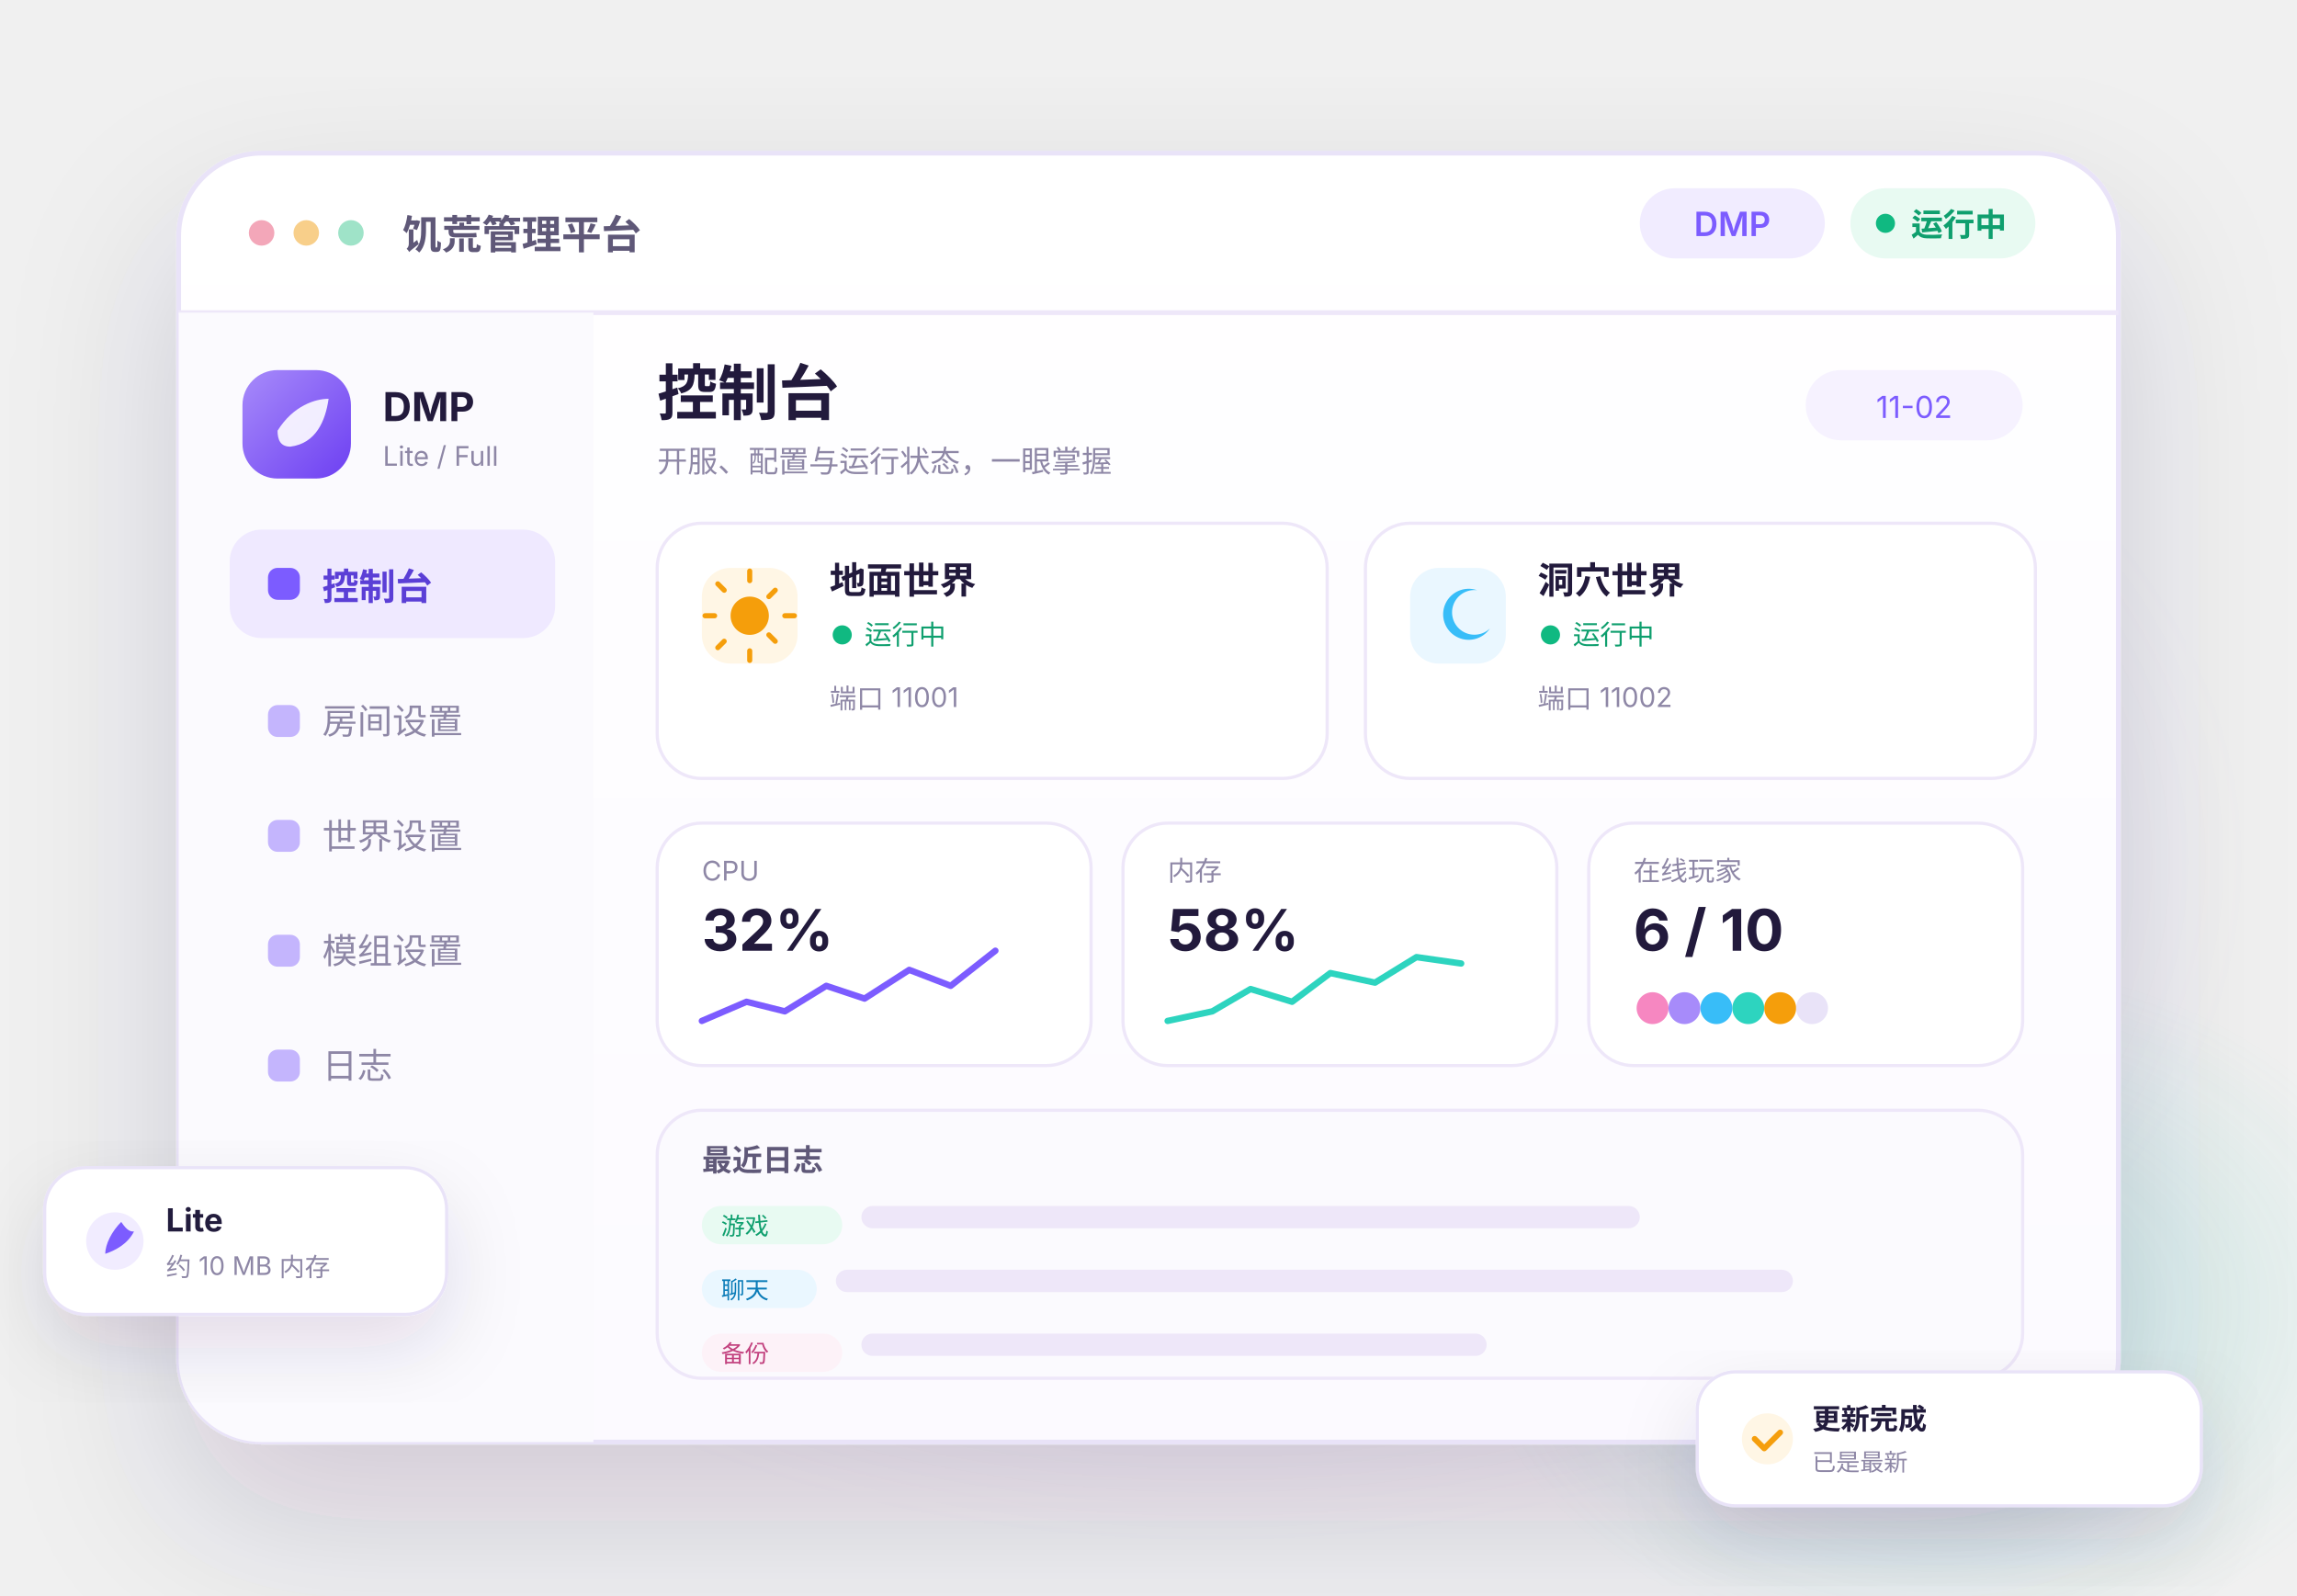
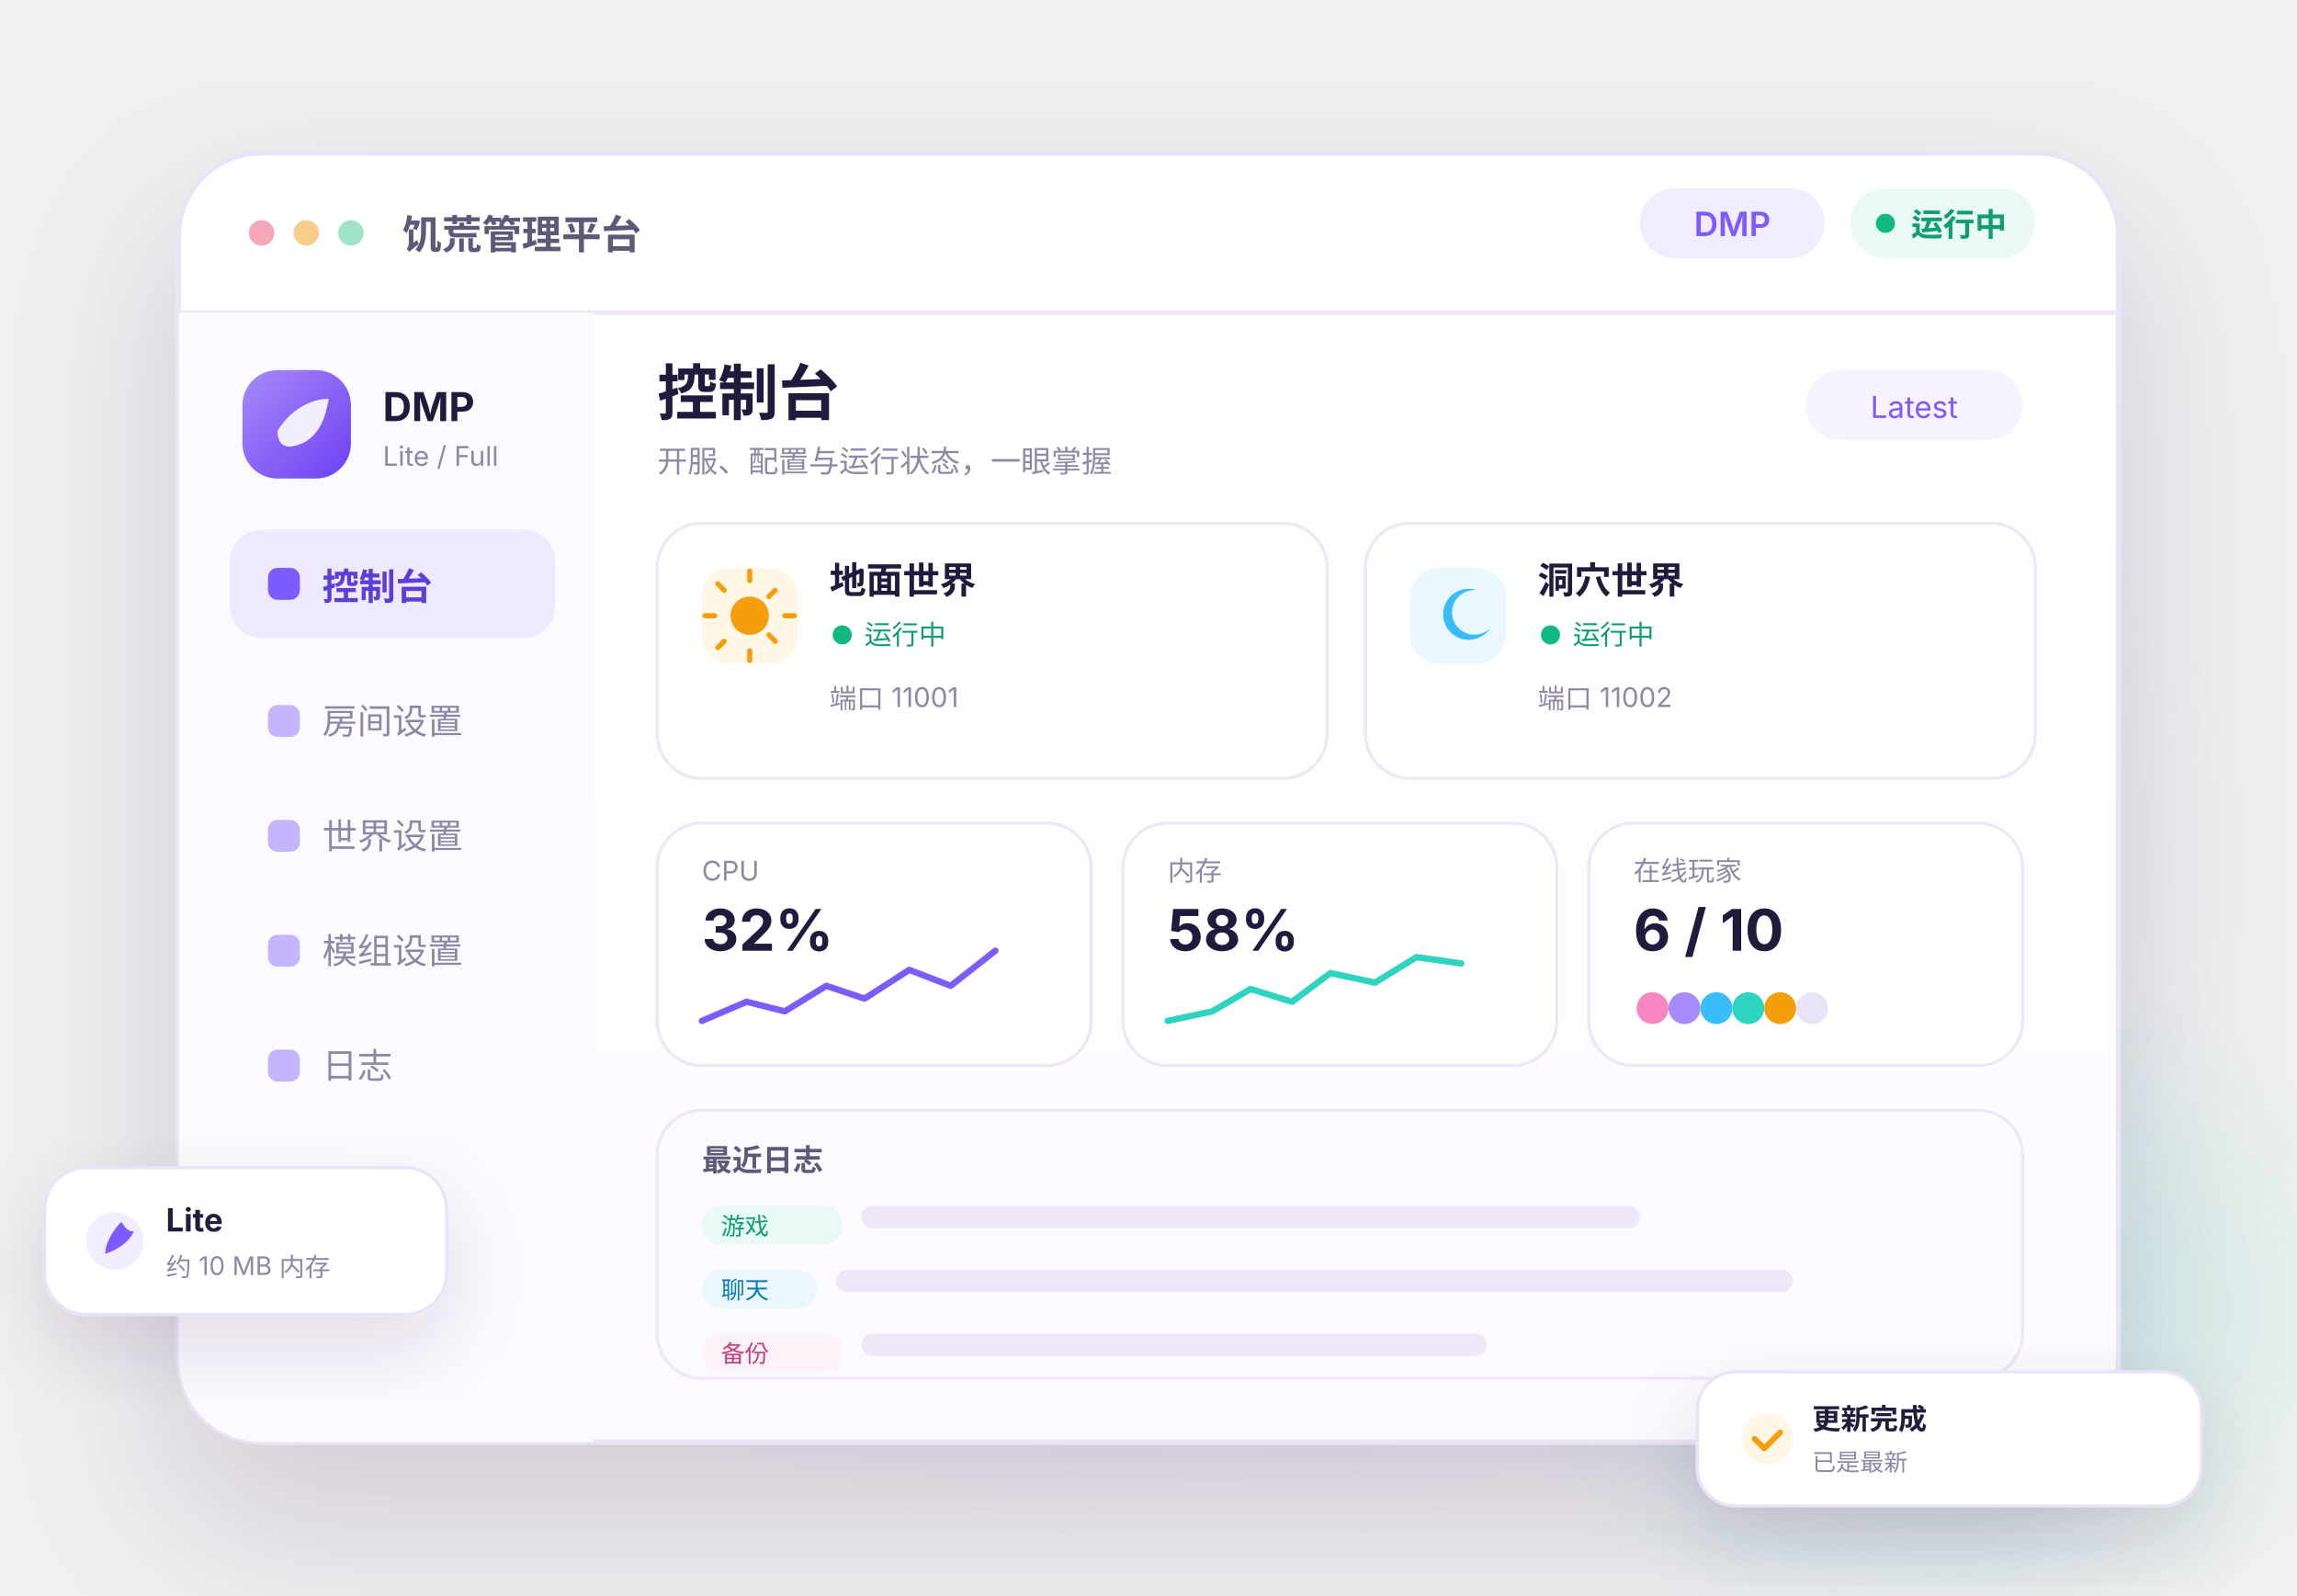
<svg xmlns="http://www.w3.org/2000/svg" viewBox="0 0 720 500" role="img" aria-labelledby="title">
  <defs>
    <linearGradient id="brand" x1="0" y1="0" x2="1" y2="1">
      <stop offset="0" stop-color="#A78BFA" />
      <stop offset="1" stop-color="#6D3FF2" />
    </linearGradient>
    <linearGradient id="window" x1="0" y1="0" x2="0" y2="1">
      <stop offset="0" stop-color="#FFFFFF" />
      <stop offset="1" stop-color="#FCFAFF" />
    </linearGradient>
    <radialGradient id="glow" cx="50%" cy="50%" r="50%">
      <stop offset="0" stop-color="#8C57FF" stop-opacity=".22" />
      <stop offset="0.65" stop-color="#A78BFA" stop-opacity=".08" />
      <stop offset="1" stop-color="#A78BFA" stop-opacity="0" />
    </radialGradient>
    <radialGradient id="mintGlow" cx="50%" cy="50%" r="50%">
      <stop offset="0" stop-color="#2DD4BF" stop-opacity=".2" />
      <stop offset="1" stop-color="#2DD4BF" stop-opacity="0" />
    </radialGradient>
    <filter id="shadow" x="-30%" y="-30%" width="160%" height="180%">
      <feDropShadow dx="0" dy="24" stdDeviation="26" flood-color="#2B1450" flood-opacity=".16" />
    </filter>
    <filter id="softShadow" x="-40%" y="-40%" width="180%" height="200%">
      <feDropShadow dx="0" dy="10" stdDeviation="12" flood-color="#2B1450" flood-opacity=".12" />
    </filter>
    <linearGradient id="spark" x1="0" y1="0" x2="1" y2="0">
      <stop offset="0" stop-color="#A78BFA" stop-opacity=".2" />
      <stop offset="1" stop-color="#7C5CFF" />
    </linearGradient>
  </defs>
  <ellipse cx="380" cy="270" rx="330" ry="215" fill="url(#glow)" />
  <ellipse cx="610" cy="410" rx="150" ry="110" fill="url(#mintGlow)" />
  <rect x="56" y="48" width="608" height="404" rx="26" fill="url(#window)" stroke="#E9E3F8" stroke-width="1.5" filter="url(#shadow)" />
  <path d="M56 98h608" stroke="#EEE7F9" stroke-width="1.5" />
  <circle cx="82" cy="73" r="4" fill="#F3A7B9" />
  <circle cx="96" cy="73" r="4" fill="#F8CF8A" />
  <circle cx="110" cy="73" r="4" fill="#9FE3C8" />
  <text x="126" y="78" font-family="Inter, 'PingFang SC', 'Microsoft YaHei', system-ui, sans-serif" font-size="12.5" font-weight="600" fill="#5F5878">饥荒管理平台</text>
  <rect x="514" y="59" width="58" height="22" rx="11" fill="#F1ECFF" />
  <text x="543" y="74" text-anchor="middle" font-family="Inter, 'PingFang SC', 'Microsoft YaHei', system-ui, sans-serif" font-size="10.5" font-weight="600" fill="#7C5CFF">DMP</text>
  <rect x="580" y="59" width="58" height="22" rx="11" fill="#E8FAF2" />
  <circle cx="591" cy="70" r="3" fill="#10B981" />
  <text x="599" y="74" font-family="Inter, 'PingFang SC', 'Microsoft YaHei', system-ui, sans-serif" font-size="10" font-weight="600" fill="#0F9F6E">运行中</text>
  <path d="M186 98v354h-104a26 26 0 0 1-26-26V98z" fill="#FBFAFE" />
  <rect x="76" y="116" width="34" height="34" rx="11" fill="url(#brand)" />
  <path d="M87 135c5-8 12-10 16-10-1 7-4 14-12 15-3 0-4-2-4-5z" fill="#F8F5FF" opacity=".95" />
  <text x="120" y="132" font-family="Inter, 'PingFang SC', 'Microsoft YaHei', system-ui, sans-serif" font-size="12.5" font-weight="700" fill="#221A3C">DMP</text>
  <text x="120" y="146" font-family="Inter, 'PingFang SC', 'Microsoft YaHei', system-ui, sans-serif" font-size="8.5" fill="#8E87A6">Lite / Full</text>
  <rect x="72" y="166" width="102" height="34" rx="10" fill="#EFE9FF" />
  <rect x="84" y="178" width="10" height="10" rx="3" fill="#7C5CFF" />
  <text x="101" y="188" font-family="Inter, 'PingFang SC', 'Microsoft YaHei', system-ui, sans-serif" font-size="11.5" font-weight="600" fill="#5B3FD6">控制台</text>
  <g fill="#8E87A6" font-family="Inter, 'PingFang SC', 'Microsoft YaHei', system-ui, sans-serif" font-size="11">
    <text x="101" y="230">房间设置</text>
    <text x="101" y="266">世界设置</text>
    <text x="101" y="302">模组设置</text>
    <text x="101" y="338">日志</text>
  </g>
  <g fill="#C4B5FD">
    <rect x="84" y="221" width="10" height="10" rx="3" />
    <rect x="84" y="257" width="10" height="10" rx="3" />
    <rect x="84" y="293" width="10" height="10" rx="3" />
    <rect x="84" y="329" width="10" height="10" rx="3" />
  </g>
  <text x="206" y="130" font-family="Inter, 'PingFang SC', 'Microsoft YaHei', system-ui, sans-serif" font-size="19" font-weight="700" fill="#221A3C">控制台</text>
  <text x="206" y="148" font-family="Inter, 'PingFang SC', 'Microsoft YaHei', system-ui, sans-serif" font-size="9.5" fill="#8E87A6">开服、配置与运行状态，一眼掌握</text>
  <rect x="566" y="116" width="68" height="22" rx="11" fill="#F6F2FF" />
-   <text x="600" y="131" text-anchor="middle" font-family="Inter, 'PingFang SC', 'Microsoft YaHei', system-ui, sans-serif" font-size="9.5" fill="#7C5CFF">11-02</text>
+   <text x="600" y="131" text-anchor="middle" font-family="Inter, 'PingFang SC', 'Microsoft YaHei', system-ui, sans-serif" font-size="9.5" fill="#7C5CFF">Latest</text>
  <rect x="206" y="164" width="210" height="80" rx="14" fill="#FFFFFF" stroke="#EEE7F9" />
  <rect x="220" y="178" width="30" height="30" rx="9" fill="#FFF6E5" />
  <circle cx="235" cy="193" r="6" fill="#F59E0B" />
  <g stroke="#F59E0B" stroke-width="1.6" stroke-linecap="round">
    <path d="M235 182v-3" />
    <path d="M235 207v-3" />
    <path d="M224 193h-3" />
    <path d="M249 193h-3" />
    <path d="M227 185l-2-2" />
    <path d="M243 201l-2-2" />
    <path d="M227 201l-2 2" />
    <path d="M243 185l-2 2" />
  </g>
  <text x="260" y="186" font-family="Inter, 'PingFang SC', 'Microsoft YaHei', system-ui, sans-serif" font-size="11.5" font-weight="600" fill="#221A3C">地面世界</text>
  <circle cx="264" cy="199" r="3" fill="#10B981" />
  <text x="271" y="202" font-family="Inter, 'PingFang SC', 'Microsoft YaHei', system-ui, sans-serif" font-size="8.5" fill="#0F9F6E">运行中</text>
  <text x="260" y="222" font-family="Inter, 'PingFang SC', 'Microsoft YaHei', system-ui, sans-serif" font-size="8.5" fill="#8E87A6">端口 11001</text>
  <rect x="428" y="164" width="210" height="80" rx="14" fill="#FFFFFF" stroke="#EEE7F9" />
  <rect x="442" y="178" width="30" height="30" rx="9" fill="#EAF7FF" />
  <path d="M463 185a7 7 0 1 0 4 12 8 8 0 1 1-4-12z" fill="#38BDF8" />
  <text x="482" y="186" font-family="Inter, 'PingFang SC', 'Microsoft YaHei', system-ui, sans-serif" font-size="11.5" font-weight="600" fill="#221A3C">洞穴世界</text>
  <circle cx="486" cy="199" r="3" fill="#10B981" />
  <text x="493" y="202" font-family="Inter, 'PingFang SC', 'Microsoft YaHei', system-ui, sans-serif" font-size="8.5" fill="#0F9F6E">运行中</text>
  <text x="482" y="222" font-family="Inter, 'PingFang SC', 'Microsoft YaHei', system-ui, sans-serif" font-size="8.5" fill="#8E87A6">端口 11002</text>
  <g>
    <rect x="206" y="258" width="136" height="76" rx="14" fill="#FFFFFF" stroke="#EEE7F9" />
    <text x="220" y="276" font-family="Inter, 'PingFang SC', 'Microsoft YaHei', system-ui, sans-serif" font-size="8.5" fill="#8E87A6">CPU</text>
    <text x="220" y="298" font-family="Inter, 'PingFang SC', 'Microsoft YaHei', system-ui, sans-serif" font-size="18" font-weight="700" fill="#221A3C">32%</text>
    <path d="M220 320l14-6 12 3 13-8 12 4 14-9 13 5 14-11" fill="none" stroke="#7C5CFF" stroke-width="2" stroke-linecap="round" stroke-linejoin="round" />
  </g>
  <g>
    <rect x="352" y="258" width="136" height="76" rx="14" fill="#FFFFFF" stroke="#EEE7F9" />
    <text x="366" y="276" font-family="Inter, 'PingFang SC', 'Microsoft YaHei', system-ui, sans-serif" font-size="8.5" fill="#8E87A6">内存</text>
    <text x="366" y="298" font-family="Inter, 'PingFang SC', 'Microsoft YaHei', system-ui, sans-serif" font-size="18" font-weight="700" fill="#221A3C">58%</text>
    <path d="M366 320l14-3 12-7 13 4 12-9 14 3 13-8 14 2" fill="none" stroke="#2DD4BF" stroke-width="2" stroke-linecap="round" stroke-linejoin="round" />
  </g>
  <g>
    <rect x="498" y="258" width="136" height="76" rx="14" fill="#FFFFFF" stroke="#EEE7F9" />
    <text x="512" y="276" font-family="Inter, 'PingFang SC', 'Microsoft YaHei', system-ui, sans-serif" font-size="8.5" fill="#8E87A6">在线玩家</text>
    <text x="512" y="298" font-family="Inter, 'PingFang SC', 'Microsoft YaHei', system-ui, sans-serif" font-size="18" font-weight="700" fill="#221A3C">6 / 10</text>
    <circle cx="518" cy="316" r="5" fill="#F472B6" opacity=".85" />
    <circle cx="528" cy="316" r="5" fill="#A78BFA" />
    <circle cx="538" cy="316" r="5" fill="#38BDF8" />
    <circle cx="548" cy="316" r="5" fill="#2DD4BF" />
    <circle cx="558" cy="316" r="5" fill="#F59E0B" />
    <circle cx="568" cy="316" r="5" fill="#E9E3F8" />
  </g>
  <rect x="206" y="348" width="428" height="84" rx="14" fill="#FBFAFE" stroke="#EEE7F9" />
  <text x="220" y="367" font-family="Inter, 'PingFang SC', 'Microsoft YaHei', system-ui, sans-serif" font-size="9.5" font-weight="600" fill="#5F5878">最近日志</text>
  <rect x="220" y="378" width="44" height="12" rx="6" fill="#E8FAF2" />
  <text x="226" y="387" font-family="Inter, 'PingFang SC', 'Microsoft YaHei', system-ui, sans-serif" font-size="7.5" fill="#0F9F6E">游戏</text>
  <rect x="270" y="378" width="244" height="7" rx="3.5" fill="#EEE7F9" />
  <rect x="220" y="398" width="36" height="12" rx="6" fill="#EAF7FF" />
  <text x="226" y="407" font-family="Inter, 'PingFang SC', 'Microsoft YaHei', system-ui, sans-serif" font-size="7.5" fill="#0B7CB8">聊天</text>
  <rect x="262" y="398" width="300" height="7" rx="3.5" fill="#EEE7F9" />
  <rect x="220" y="418" width="44" height="12" rx="6" fill="#FDF2F8" />
  <text x="226" y="427" font-family="Inter, 'PingFang SC', 'Microsoft YaHei', system-ui, sans-serif" font-size="7.5" fill="#C2417E">备份</text>
  <rect x="270" y="418" width="196" height="7" rx="3.5" fill="#EEE7F9" />
  <g filter="url(#softShadow)">
    <rect x="14" y="366" width="126" height="46" rx="13" fill="#FFFFFF" stroke="#E9E3F8" />
    <circle cx="36" cy="389" r="9" fill="#F1ECFF" />
    <path d="M38 383c-3 3-5 7-5 10 3-1 7-3 9-7-1 0-2 0-4-3z" fill="#7C5CFF" />
    <text x="52" y="386" font-family="Inter, 'PingFang SC', 'Microsoft YaHei', system-ui, sans-serif" font-size="10" font-weight="700" fill="#221A3C">Lite</text>
    <text x="52" y="400" font-family="Inter, 'PingFang SC', 'Microsoft YaHei', system-ui, sans-serif" font-size="8" fill="#8E87A6">约 10 MB 内存</text>
  </g>
  <g filter="url(#softShadow)">
    <rect x="532" y="430" width="158" height="42" rx="12" fill="#FFFFFF" stroke="#E9E3F8" />
    <circle cx="554" cy="451" r="8" fill="#FFF6E5" />
    <path d="M550 451l3 3 5-5" fill="none" stroke="#F59E0B" stroke-width="1.8" stroke-linecap="round" stroke-linejoin="round" />
    <text x="568" y="448" font-family="Inter, 'PingFang SC', 'Microsoft YaHei', system-ui, sans-serif" font-size="9" font-weight="600" fill="#221A3C">更新完成</text>
    <text x="568" y="461" font-family="Inter, 'PingFang SC', 'Microsoft YaHei', system-ui, sans-serif" font-size="7.5" fill="#8E87A6">已是最新</text>
  </g>
</svg>
